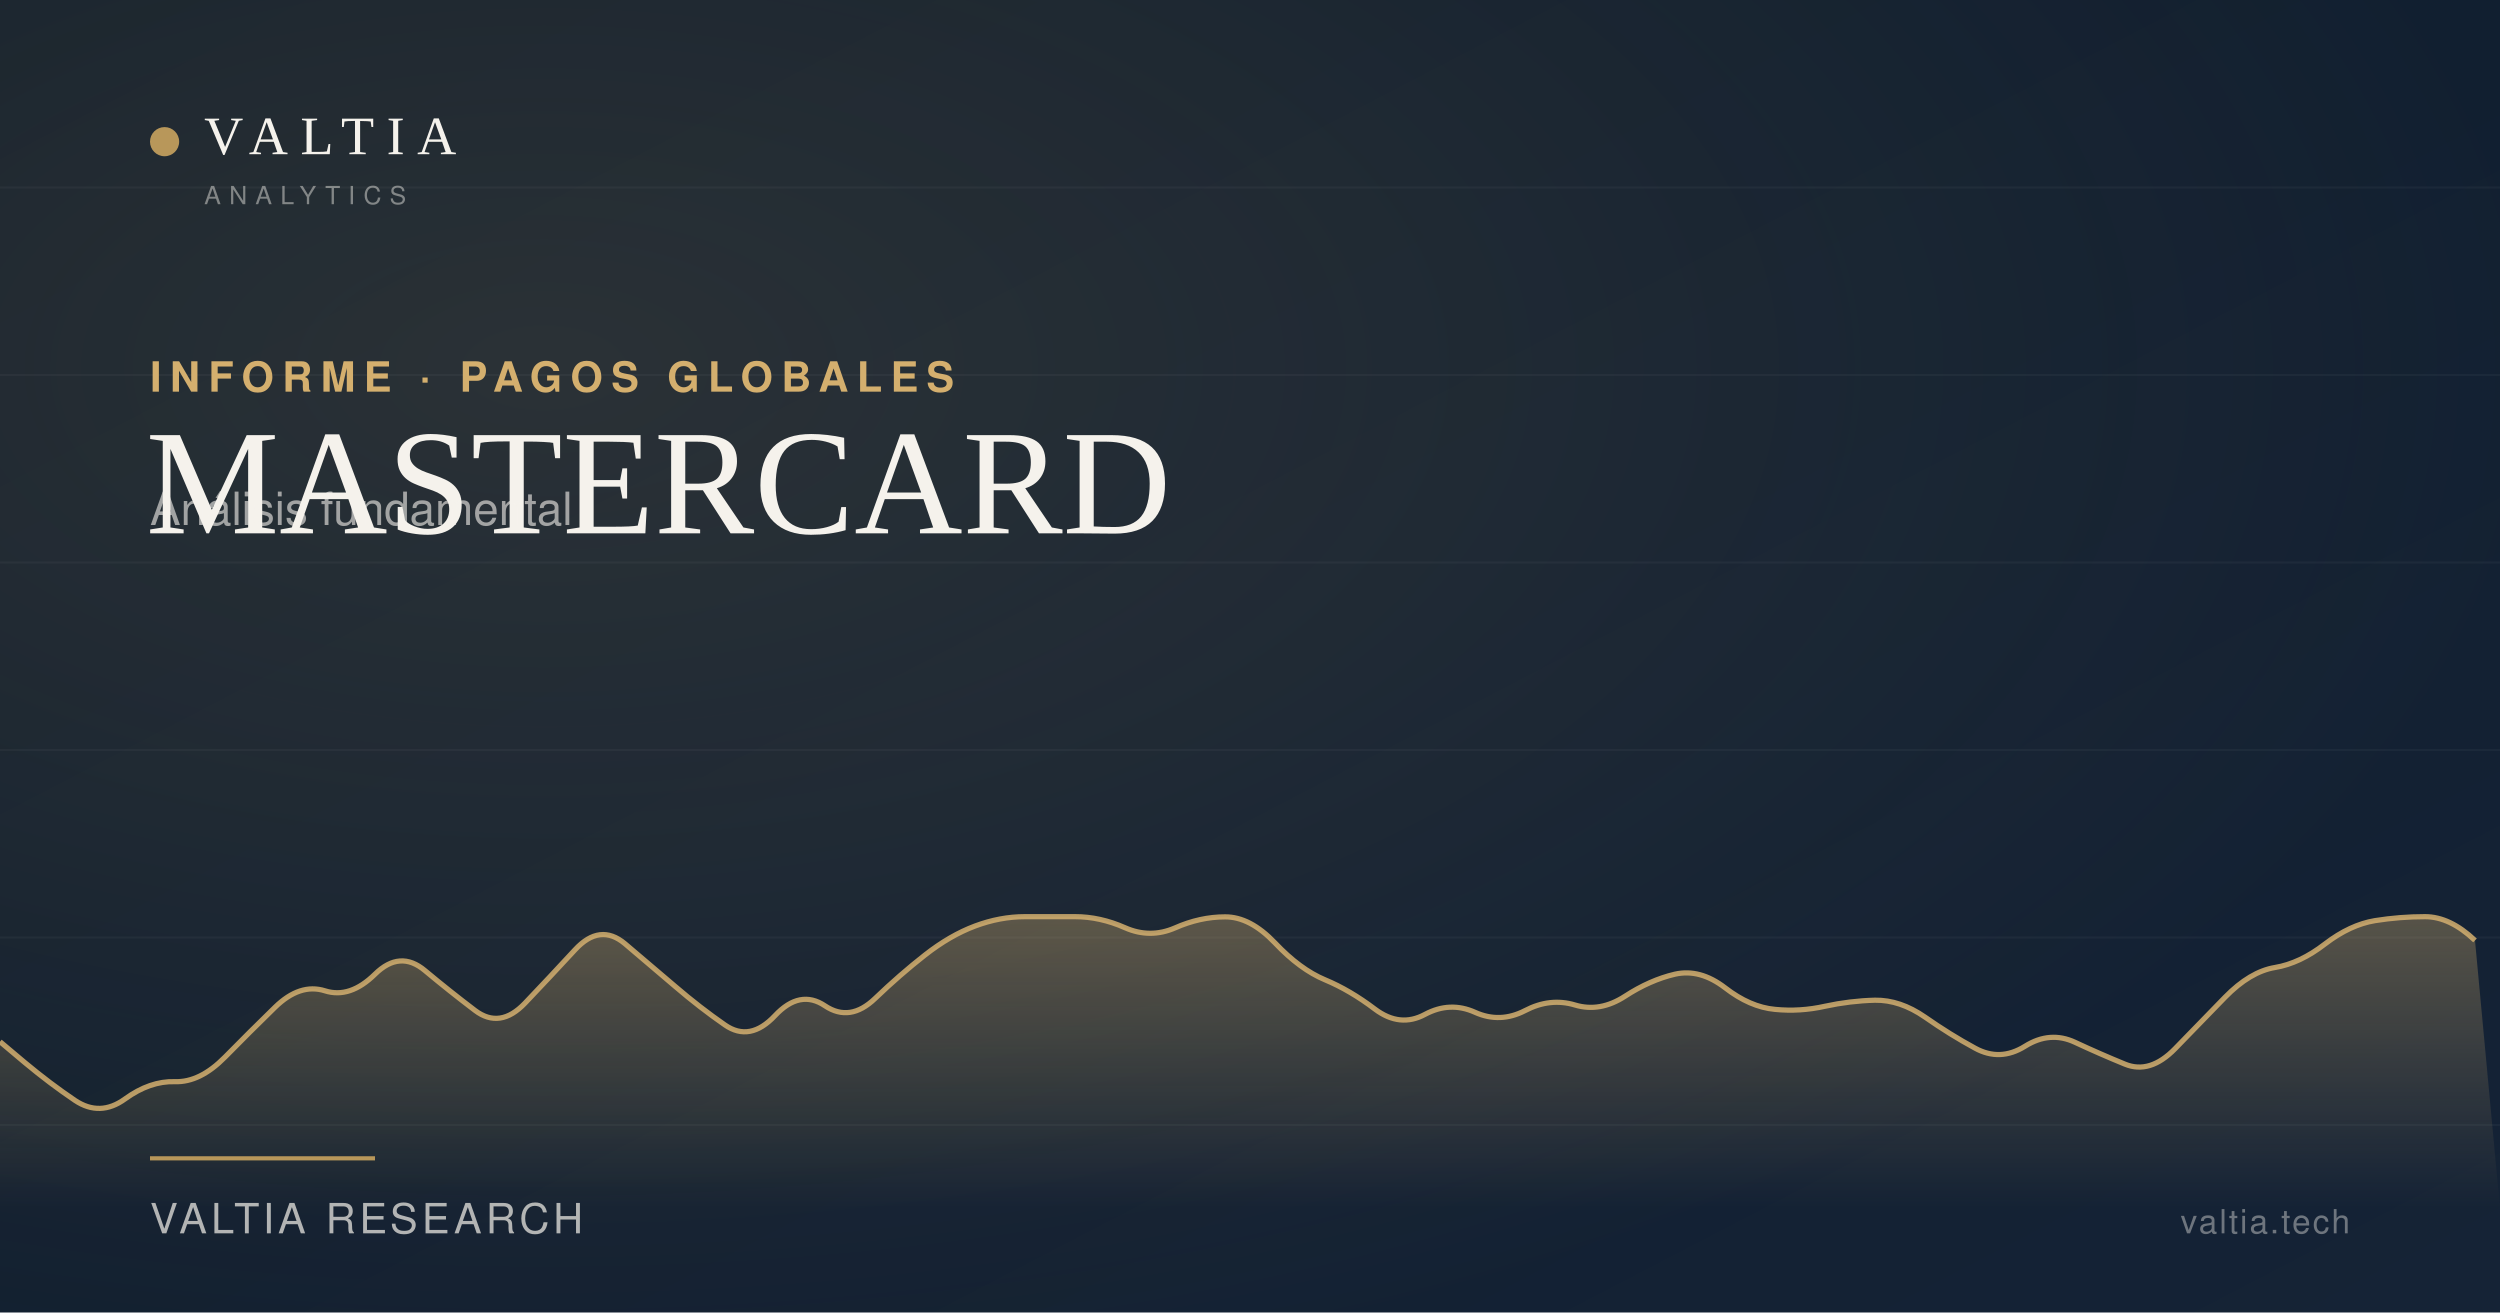
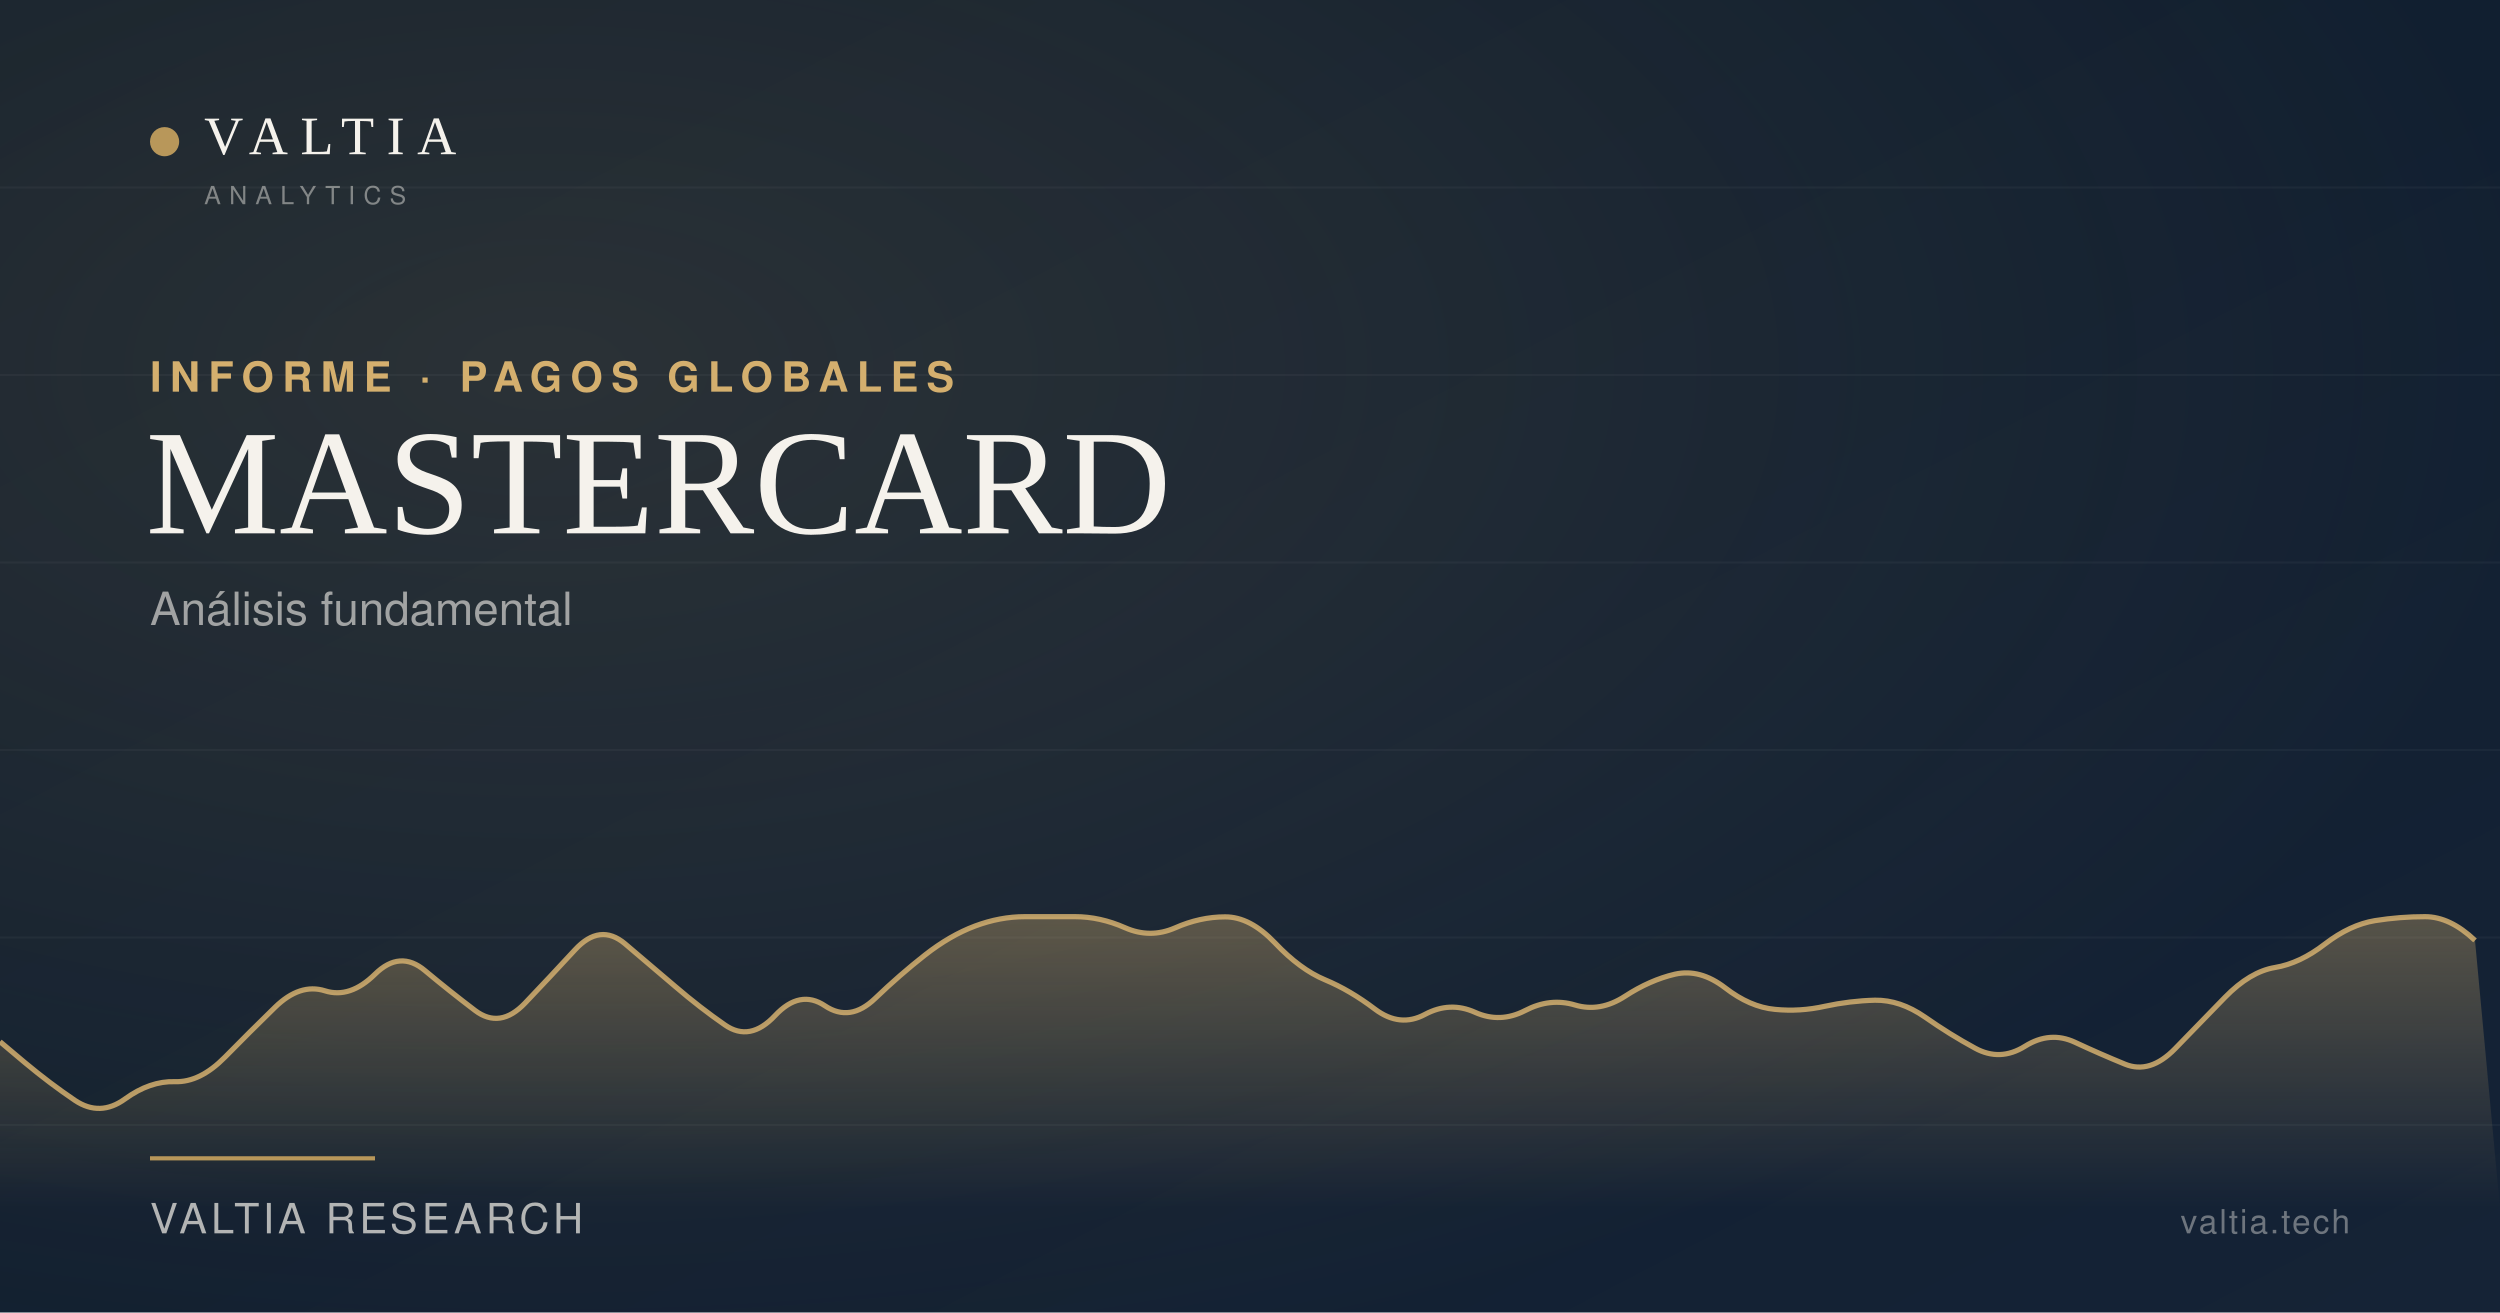
<svg xmlns="http://www.w3.org/2000/svg" width="1200" height="630" viewBox="0 0 1200 630" role="img">
  <defs>
    <linearGradient id="bg" x1="0" y1="0" x2="1" y2="1">
      <stop offset="0" stop-color="#0D1B2A" />
      <stop offset="1" stop-color="#152336" />
    </linearGradient>
    <linearGradient id="area" x1="0" y1="0" x2="0" y2="1">
      <stop offset="0" stop-color="#D4AF6E" stop-opacity=".35" />
      <stop offset="1" stop-color="#D4AF6E" stop-opacity="0" />
    </linearGradient>
    <radialGradient id="glow" cx="0.22" cy="0.28" r="0.8">
      <stop offset="0" stop-color="#D4AF6E" stop-opacity=".14" />
      <stop offset="1" stop-color="#D4AF6E" stop-opacity="0" />
    </radialGradient>
  </defs>
  <rect width="1200" height="630" fill="url(#bg)" />
  <rect width="1200" height="630" fill="url(#glow)" />
  <line x1="0" y1="90" x2="1200" y2="90" stroke="rgba(245,242,236,.04)" />
  <line x1="0" y1="180" x2="1200" y2="180" stroke="rgba(245,242,236,.04)" />
  <line x1="0" y1="270" x2="1200" y2="270" stroke="rgba(245,242,236,.04)" />
  <line x1="0" y1="360" x2="1200" y2="360" stroke="rgba(245,242,236,.04)" />
  <line x1="0" y1="450" x2="1200" y2="450" stroke="rgba(245,242,236,.04)" />
  <line x1="0" y1="540" x2="1200" y2="540" stroke="rgba(245,242,236,.04)" />
  <path d="M 0,500 Q 0,500 12,510.1 Q 24,520.1 36,528.2 Q 48,536.2 60,527.5 Q 72,518.8 84,519.2 Q 96,519.6 108,507.4 Q 120,495.2 132,483.5 Q 144,471.8 156,475.6 Q 168,479.4 180,467.6 Q 192,455.8 204,465.9 Q 216,475.9 228,485.0 Q 240,494.1 252,481.5 Q 264,468.9 276,455.9 Q 288,442.9 300,453.0 Q 312,463.2 324,473.4 Q 336,483.7 348,492.0 Q 360,500.3 372,487.5 Q 384,474.7 396,482.8 Q 408,490.8 420,479.3 Q 432,467.8 444,458.4 Q 456,449.0 468,444.5 Q 480,440 492,440.0 Q 504,440 516,440.0 Q 528,440 540,445.3 Q 552,450.6 564,445.4 Q 576,440.1 588,440.1 Q 600,440 612,452.6 Q 624,465.3 636,470.3 Q 648,475.3 660,484.4 Q 672,493.4 684,486.9 Q 696,480.5 708,485.9 Q 720,491.3 732,485.1 Q 744,478.8 756,482.4 Q 768,486.0 780,478.2 Q 792,470.4 804,467.6 Q 816,464.9 828,474.1 Q 840,483.4 852,484.5 Q 864,485.7 876,483.0 Q 888,480.4 900,480.1 Q 912,479.9 924,488.2 Q 936,496.6 948,503.1 Q 960,509.7 972,502.2 Q 984,494.7 996,500.3 Q 1008,505.9 1020,510.8 Q 1032,515.7 1044,503.4 Q 1056,491.0 1068,478.7 Q 1080,466.4 1092,464.4 Q 1104,462.4 1116,453.1 Q 1128,443.9 1140,441.9 Q 1152,440 1164,440.0 Q 1176,440 1188,451.4 L 1200,580 L 0,580 Z" fill="url(#area)" />
  <path d="M 0,500 Q 0,500 12,510.1 Q 24,520.1 36,528.2 Q 48,536.2 60,527.5 Q 72,518.8 84,519.2 Q 96,519.6 108,507.4 Q 120,495.2 132,483.5 Q 144,471.8 156,475.6 Q 168,479.4 180,467.6 Q 192,455.8 204,465.9 Q 216,475.9 228,485.0 Q 240,494.1 252,481.5 Q 264,468.9 276,455.9 Q 288,442.9 300,453.0 Q 312,463.2 324,473.4 Q 336,483.7 348,492.0 Q 360,500.3 372,487.5 Q 384,474.7 396,482.8 Q 408,490.8 420,479.3 Q 432,467.8 444,458.4 Q 456,449.0 468,444.5 Q 480,440 492,440.0 Q 504,440 516,440.0 Q 528,440 540,445.3 Q 552,450.6 564,445.4 Q 576,440.1 588,440.1 Q 600,440 612,452.6 Q 624,465.3 636,470.3 Q 648,475.3 660,484.4 Q 672,493.4 684,486.9 Q 696,480.5 708,485.9 Q 720,491.3 732,485.1 Q 744,478.8 756,482.4 Q 768,486.0 780,478.2 Q 792,470.4 804,467.6 Q 816,464.9 828,474.1 Q 840,483.4 852,484.5 Q 864,485.7 876,483.0 Q 888,480.4 900,480.1 Q 912,479.9 924,488.2 Q 936,496.6 948,503.1 Q 960,509.7 972,502.2 Q 984,494.7 996,500.3 Q 1008,505.9 1020,510.8 Q 1032,515.7 1044,503.4 Q 1056,491.0 1068,478.7 Q 1080,466.4 1092,464.4 Q 1104,462.4 1116,453.1 Q 1128,443.9 1140,441.9 Q 1152,440 1164,440.0 Q 1176,440 1188,451.4" fill="none" stroke="#D4AF6E" stroke-width="2.5" opacity=".85" />
  <g transform="translate(72,74)">
    <circle cx="7" cy="-6" r="7" fill="#B8975A" />
    <text x="26" y="0" font-family="Georgia, 'Times New Roman', serif" font-size="26" letter-spacing="6" fill="#F5F2EC">VALTIA</text>
    <text x="26" y="24" font-family="Helvetica, Arial, sans-serif" font-size="12" letter-spacing="4" fill="rgba(245,242,236,.45)">ANALYTICS</text>
  </g>
  <text x="72" y="188" font-family="Helvetica, Arial, sans-serif" font-size="20" font-weight="700" letter-spacing="4" fill="#D4AF6E">INFORME · PAGOS GLOBALES</text>
  <text x="70" y="256" font-family="Georgia, 'Times New Roman', serif" font-size="72" fill="#F5F2EC">MASTERCARD</text>
-   <text x="72" y="252" font-family="Helvetica, Arial, sans-serif" font-size="22" fill="rgba(245,242,236,.6)">Análisis fundamental</text>
+   <text x="72" y="300" font-family="Helvetica, Arial, sans-serif" font-size="22" fill="rgba(245,242,236,.6)">Análisis fundamental</text>
  <line x1="72" y1="556" x2="180" y2="556" stroke="#B8975A" stroke-width="2" />
  <text x="72" y="592" font-family="Helvetica, Arial, sans-serif" font-size="20" letter-spacing="2" fill="rgba(245,242,236,.7)">VALTIA RESEARCH</text>
  <text x="1128" y="592" text-anchor="end" font-family="Helvetica, Arial, sans-serif" font-size="16" letter-spacing="1" fill="rgba(245,242,236,.4)">valtia.tech</text>
</svg>
